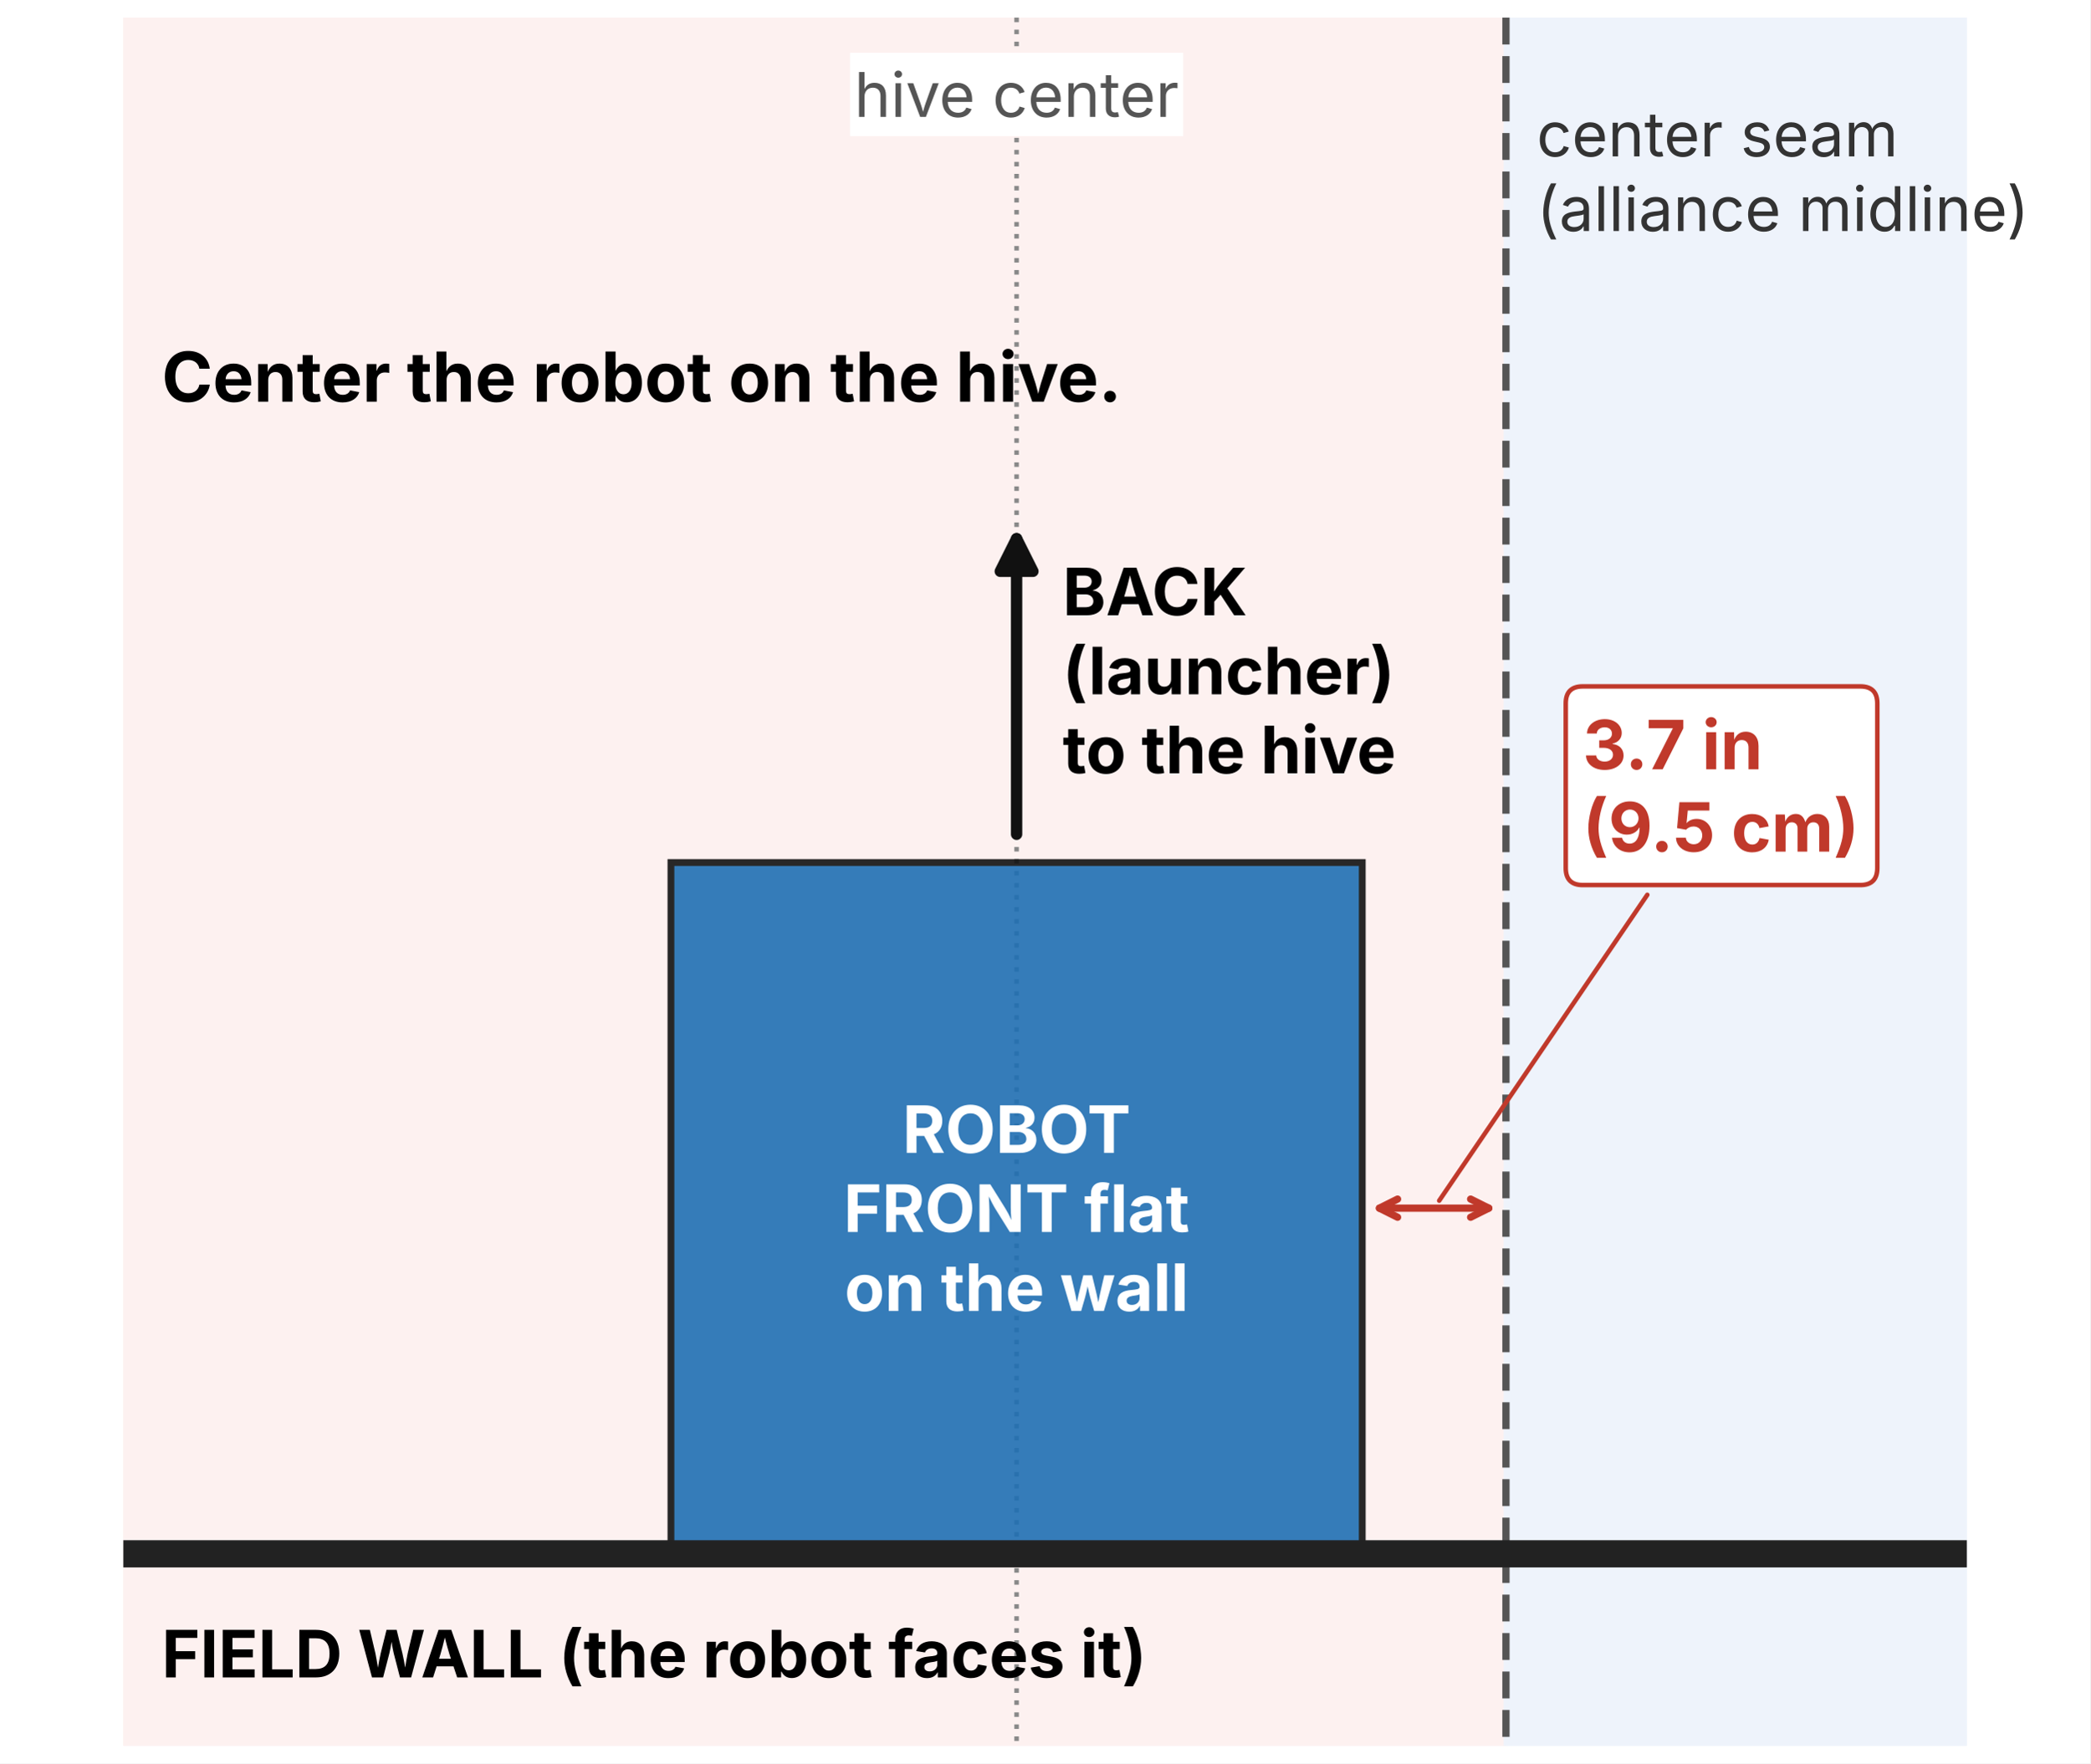
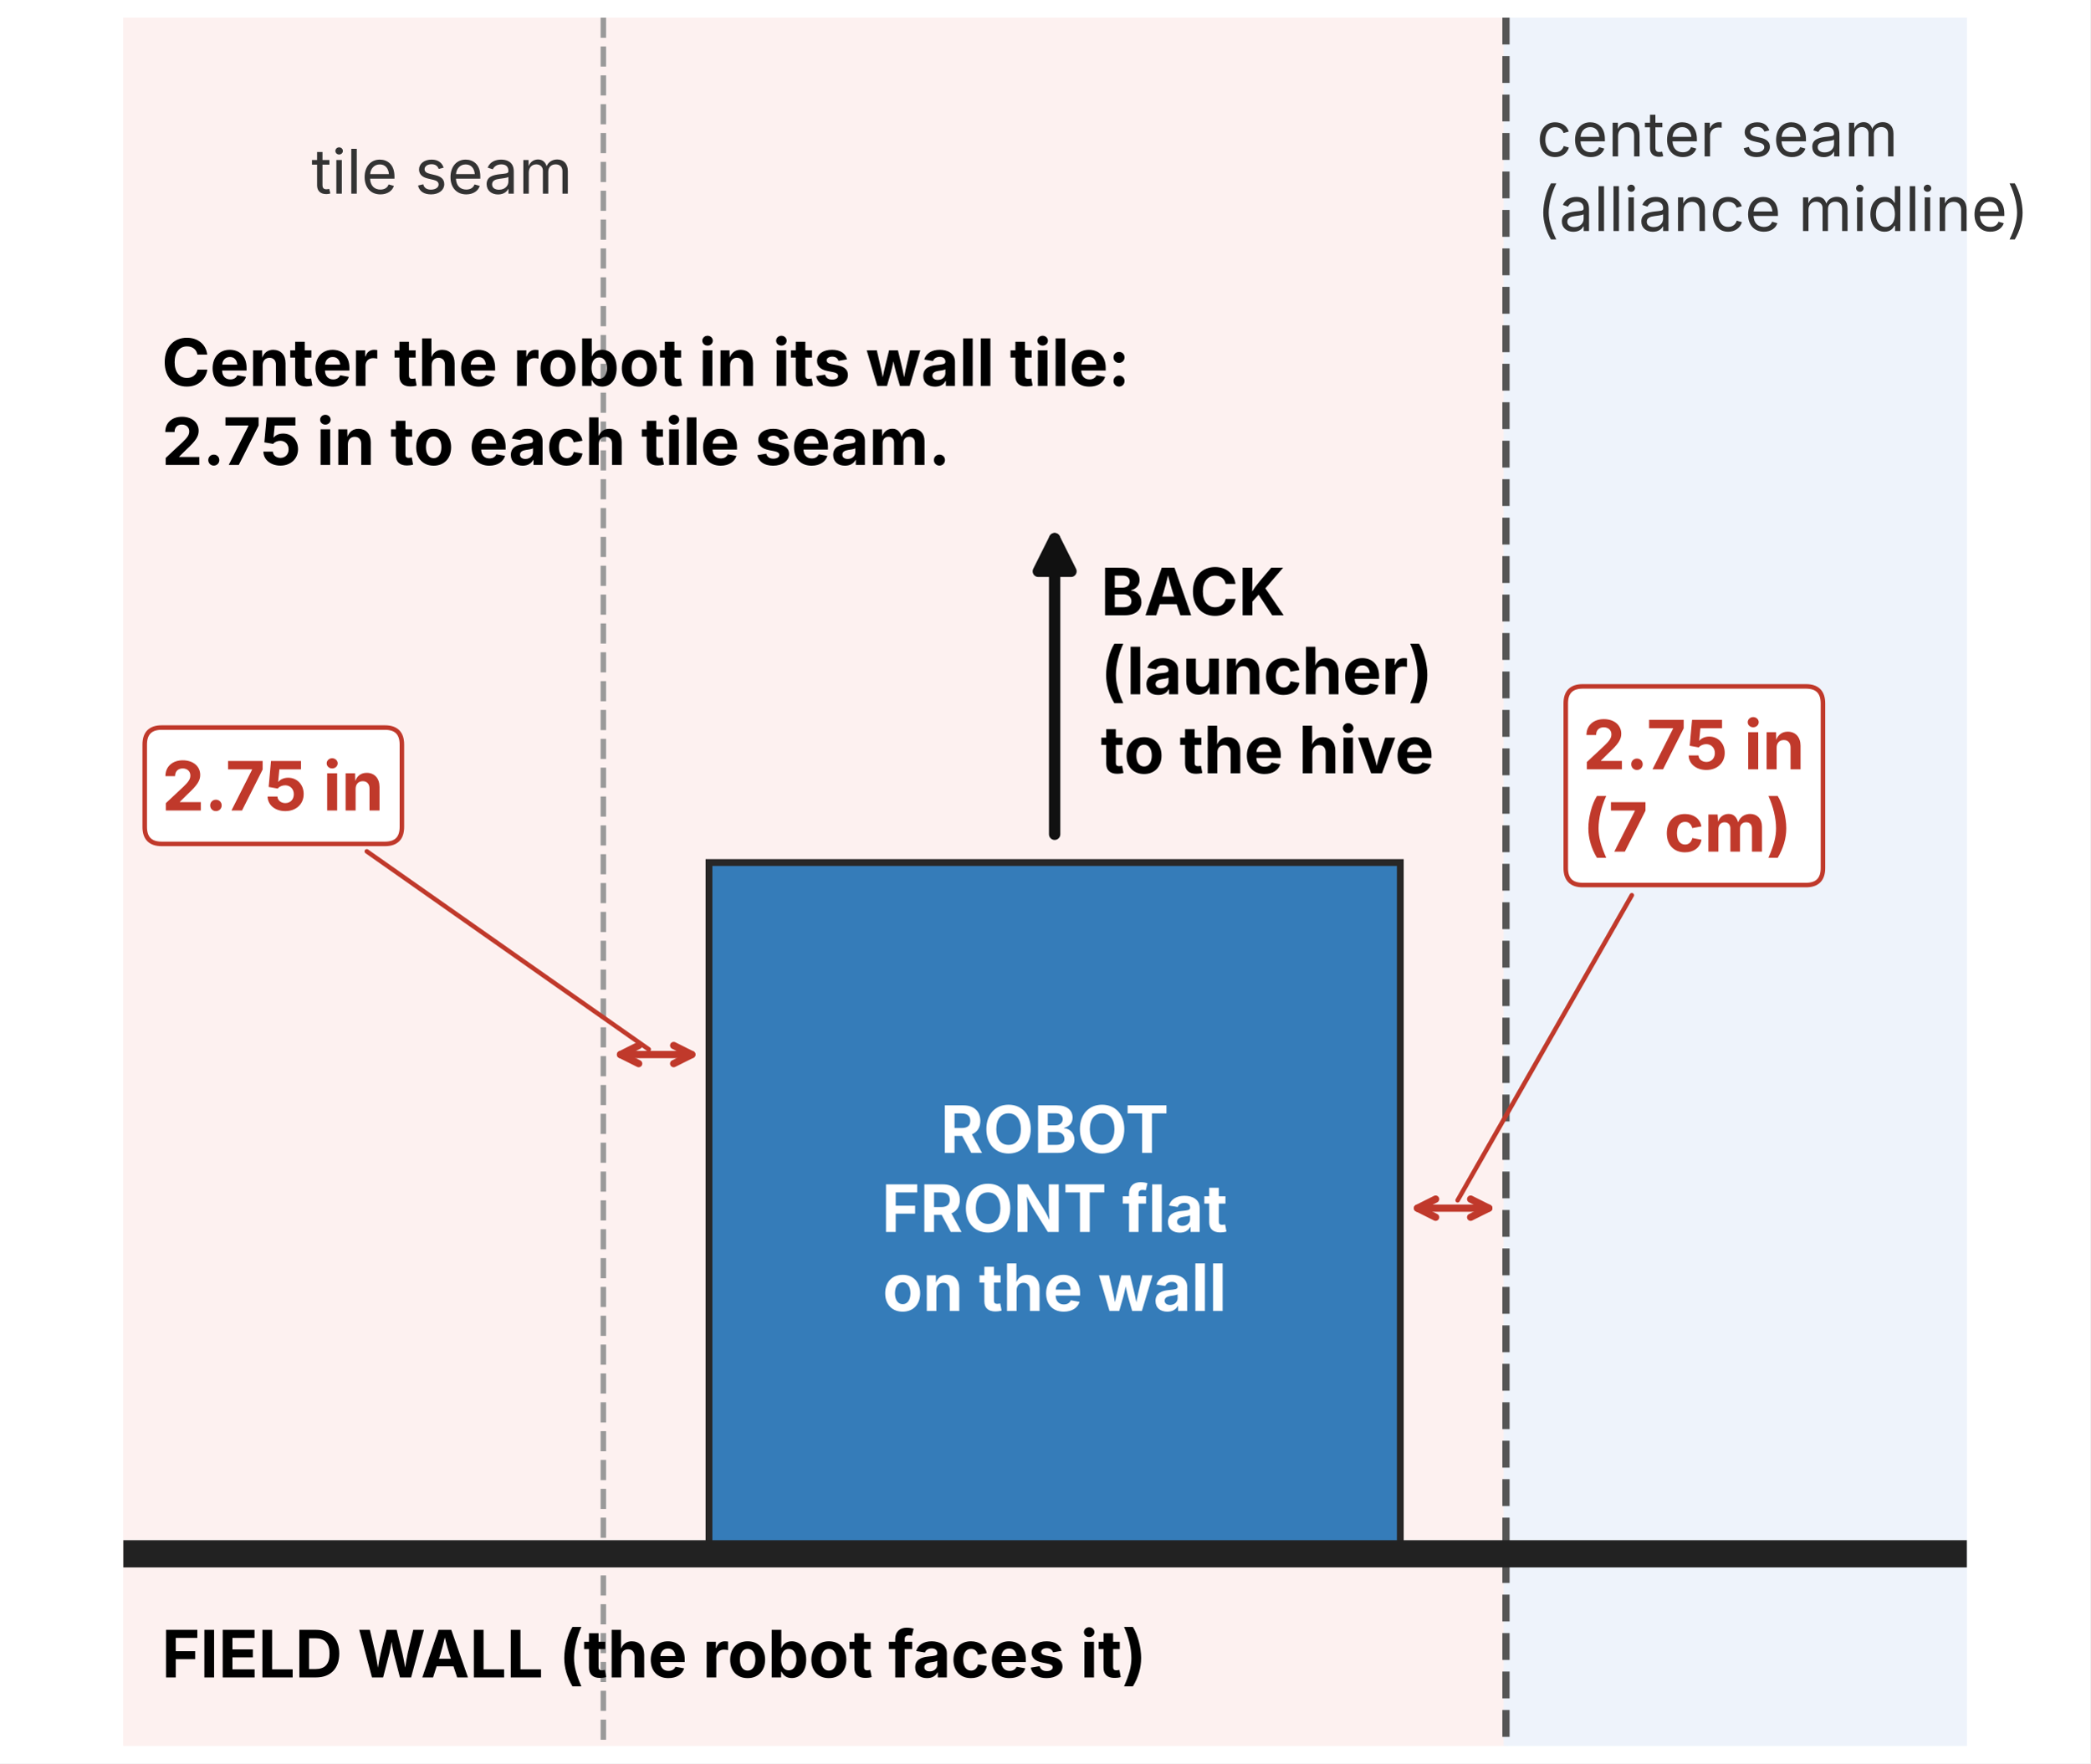
<svg xmlns="http://www.w3.org/2000/svg" width="460.8pt" height="388.8pt" viewBox="0 0 460.8 388.8" version="1.1">
  <defs>
    <style type="text/css">*{stroke-linejoin: round; stroke-linecap: butt}</style>
  </defs>
  <g id="figure_1">
    <g id="patch_1">
      <path d="M 0 388.8 L 460.8 388.8 L 460.8 0 L 0 0 z " style="fill: #ffffff" />
    </g>
    <g id="axes_1">
      <g id="patch_2">
        <path d="M 27.187 3.888 L 332.006 3.888 L 332.006 384.912 L 27.187 384.912 z " clip-path="url(#pecc828a3df)" style="fill: #fdf1f0; stroke: #fdf1f0; stroke-linejoin: miter" />
      </g>
      <g id="patch_3">
        <path d="M 332.006 3.888 L 433.613 3.888 L 433.613 384.912 L 332.006 384.912 z " clip-path="url(#pecc828a3df)" style="fill: #eef3fb; stroke: #eef3fb; stroke-linejoin: miter" />
      </g>
      <g id="line2d_1">
        <path d="M 332.006 3.888 L 332.006 384.912 " clip-path="url(#pecc828a3df)" style="fill: none; stroke-dasharray: 5.92,2.56; stroke-dashoffset: 0; stroke: #555555; stroke-width: 1.6" />
      </g>
      <g id="line2d_2">
-         <path d="M 224.12 3.888 L 224.12 384.912 " clip-path="url(#pecc828a3df)" style="fill: none; stroke-dasharray: 1,1.65; stroke-dashoffset: 0; stroke: #888888" />
+         <path d="M 133.01 3.888 L 133.01 384.912 " clip-path="url(#pecc828a3df)" style="fill: none; stroke-dasharray: 4.44,1.92; stroke-dashoffset: 0; stroke: #999999; stroke-width: 1.2" />
      </g>
      <g id="text_1">
        <text style="font-size: 13.6px; font-family: 'Inter', 'DejaVu Sans', 'Bitstream Vera Sans', 'Computer Modern Sans Serif', 'Lucida Grande', 'Verdana', 'Geneva', 'Lucid', 'Arial', 'Helvetica', 'Avant Garde', sans-serif; fill: #333333" transform="translate(338.7802 34.47633)">center seam</text>
        <text style="font-size: 13.6px; font-family: 'Inter', 'DejaVu Sans', 'Bitstream Vera Sans', 'Computer Modern Sans Serif', 'Lucida Grande', 'Verdana', 'Geneva', 'Lucid', 'Arial', 'Helvetica', 'Avant Garde', sans-serif; fill: #333333" transform="translate(338.7802 50.9318)">(alliance midline)</text>
      </g>
      <g id="text_2">
        <text style="font-weight: 700; font-size: 14.4px; font-family: 'Inter', 'DejaVu Sans', 'Bitstream Vera Sans', 'Computer Modern Sans Serif', 'Lucida Grande', 'Verdana', 'Geneva', 'Lucid', 'Arial', 'Helvetica', 'Avant Garde', sans-serif; text-anchor: start" x="35.654" y="369.829" transform="rotate(-0 35.6544 369.829)">FIELD WALL (the robot faces it)</text>
      </g>
      <g id="text_3">
-         <g id="patch_4">
-           <path d="M 187.387 30.002 L 260.854 30.002 L 260.854 11.643 L 187.387 11.643 z " style="fill: #ffffff" />
-         </g>
-         <text style="font-size: 13.6px; font-family: 'Inter', 'DejaVu Sans', 'Bitstream Vera Sans', 'Computer Modern Sans Serif', 'Lucida Grande', 'Verdana', 'Geneva', 'Lucid', 'Arial', 'Helvetica', 'Avant Garde', sans-serif; text-anchor: middle; fill: #555555" x="224.12" y="25.77" transform="rotate(-0 224.1204 25.76967)">hive center</text>
+         <text style="font-size: 13.6px; font-family: 'Inter', 'DejaVu Sans', 'Bitstream Vera Sans', 'Computer Modern Sans Serif', 'Lucida Grande', 'Verdana', 'Geneva', 'Lucid', 'Arial', 'Helvetica', 'Avant Garde', sans-serif; text-anchor: end; fill: #333333" x="126.237" y="42.704" transform="rotate(-0 126.2365 42.70407)">tile seam</text>
      </g>
      <g id="text_4">
-         <text style="font-weight: 700; font-size: 14.4px; font-family: 'Inter', 'DejaVu Sans', 'Bitstream Vera Sans', 'Computer Modern Sans Serif', 'Lucida Grande', 'Verdana', 'Geneva', 'Lucid', 'Arial', 'Helvetica', 'Avant Garde', sans-serif" transform="translate(234.281 135.6452)">BACK</text>
-         <text style="font-weight: 700; font-size: 14.4px; font-family: 'Inter', 'DejaVu Sans', 'Bitstream Vera Sans', 'Computer Modern Sans Serif', 'Lucida Grande', 'Verdana', 'Geneva', 'Lucid', 'Arial', 'Helvetica', 'Avant Garde', sans-serif" transform="translate(234.281 153.0687)">(launcher)</text>
-         <text style="font-weight: 700; font-size: 14.4px; font-family: 'Inter', 'DejaVu Sans', 'Bitstream Vera Sans', 'Computer Modern Sans Serif', 'Lucida Grande', 'Verdana', 'Geneva', 'Lucid', 'Arial', 'Helvetica', 'Avant Garde', sans-serif" transform="translate(234.281 170.4921)">to the hive</text>
+         <text style="font-weight: 700; font-size: 14.4px; font-family: 'Inter', 'DejaVu Sans', 'Bitstream Vera Sans', 'Computer Modern Sans Serif', 'Lucida Grande', 'Verdana', 'Geneva', 'Lucid', 'Arial', 'Helvetica', 'Avant Garde', sans-serif" transform="translate(242.669 135.6452)">BACK</text>
+         <text style="font-weight: 700; font-size: 14.4px; font-family: 'Inter', 'DejaVu Sans', 'Bitstream Vera Sans', 'Computer Modern Sans Serif', 'Lucida Grande', 'Verdana', 'Geneva', 'Lucid', 'Arial', 'Helvetica', 'Avant Garde', sans-serif" transform="translate(242.669 153.0687)">(launcher)</text>
+         <text style="font-weight: 700; font-size: 14.4px; font-family: 'Inter', 'DejaVu Sans', 'Bitstream Vera Sans', 'Computer Modern Sans Serif', 'Lucida Grande', 'Verdana', 'Geneva', 'Lucid', 'Arial', 'Helvetica', 'Avant Garde', sans-serif" transform="translate(242.669 170.4921)">to the hive</text>
      </g>
      <g id="text_5">
-         <text style="font-weight: 700; font-size: 15.2px; font-family: 'Inter', 'DejaVu Sans', 'Bitstream Vera Sans', 'Computer Modern Sans Serif', 'Lucida Grande', 'Verdana', 'Geneva', 'Lucid', 'Arial', 'Helvetica', 'Avant Garde', sans-serif; text-anchor: start" x="35.654" y="88.56" transform="rotate(-0 35.6544 88.56)">Center the robot on the hive.</text>
+         <text style="font-weight: 700; font-size: 14.4px; font-family: 'Inter', 'DejaVu Sans', 'Bitstream Vera Sans', 'Computer Modern Sans Serif', 'Lucida Grande', 'Verdana', 'Geneva', 'Lucid', 'Arial', 'Helvetica', 'Avant Garde', sans-serif" transform="translate(35.6544 85.08656)">Center the robot in its wall tile:</text>
+         <text style="font-weight: 700; font-size: 14.4px; font-family: 'Inter', 'DejaVu Sans', 'Bitstream Vera Sans', 'Computer Modern Sans Serif', 'Lucida Grande', 'Verdana', 'Geneva', 'Lucid', 'Arial', 'Helvetica', 'Avant Garde', sans-serif" transform="translate(35.6544 102.51)">2.75 in to each tile seam.</text>
+       </g>
+       <g id="patch_4">
+         <path d="M 156.304 190.166 L 308.713 190.166 L 308.713 342.576 L 156.304 342.576 z " clip-path="url(#pecc828a3df)" style="fill: #1f6fb2; opacity: 0.9; stroke: #111111; stroke-width: 1.5; stroke-linejoin: miter" />
+       </g>
+       <g id="text_6">
+         <text style="font-weight: 700; font-size: 14.4px; font-family: 'Inter', 'DejaVu Sans', 'Bitstream Vera Sans', 'Computer Modern Sans Serif', 'Lucida Grande', 'Verdana', 'Geneva', 'Lucid', 'Arial', 'Helvetica', 'Avant Garde', sans-serif; fill: #ffffff" transform="translate(207.3443 254.186)">ROBOT</text>
+         <text style="font-weight: 700; font-size: 14.4px; font-family: 'Inter', 'DejaVu Sans', 'Bitstream Vera Sans', 'Computer Modern Sans Serif', 'Lucida Grande', 'Verdana', 'Geneva', 'Lucid', 'Arial', 'Helvetica', 'Avant Garde', sans-serif; fill: #ffffff" transform="translate(194.3742 271.6095)">FRONT flat</text>
+         <text style="font-weight: 700; font-size: 14.4px; font-family: 'Inter', 'DejaVu Sans', 'Bitstream Vera Sans', 'Computer Modern Sans Serif', 'Lucida Grande', 'Verdana', 'Geneva', 'Lucid', 'Arial', 'Helvetica', 'Avant Garde', sans-serif; fill: #ffffff" transform="translate(194.588 289.0329)">on the wall</text>
      </g>
      <g id="patch_5">
-         <path d="M 147.916 190.166 L 300.325 190.166 L 300.325 342.576 L 147.916 342.576 z " clip-path="url(#pecc828a3df)" style="fill: #1f6fb2; opacity: 0.9; stroke: #111111; stroke-width: 1.5; stroke-linejoin: miter" />
-       </g>
-       <g id="text_6">
-         <text style="font-weight: 700; font-size: 14.4px; font-family: 'Inter', 'DejaVu Sans', 'Bitstream Vera Sans', 'Computer Modern Sans Serif', 'Lucida Grande', 'Verdana', 'Geneva', 'Lucid', 'Arial', 'Helvetica', 'Avant Garde', sans-serif; fill: #ffffff" transform="translate(198.9564 254.186)">ROBOT</text>
-         <text style="font-weight: 700; font-size: 14.4px; font-family: 'Inter', 'DejaVu Sans', 'Bitstream Vera Sans', 'Computer Modern Sans Serif', 'Lucida Grande', 'Verdana', 'Geneva', 'Lucid', 'Arial', 'Helvetica', 'Avant Garde', sans-serif; fill: #ffffff" transform="translate(185.9863 271.6095)">FRONT flat</text>
-         <text style="font-weight: 700; font-size: 14.4px; font-family: 'Inter', 'DejaVu Sans', 'Bitstream Vera Sans', 'Computer Modern Sans Serif', 'Lucida Grande', 'Verdana', 'Geneva', 'Lucid', 'Arial', 'Helvetica', 'Avant Garde', sans-serif; fill: #ffffff" transform="translate(186.2 289.0329)">on the wall</text>
-       </g>
-       <g id="patch_6">
-         <path d="M 224.12 183.934 Q 224.12 149.949 224.12 118.76 " style="fill: none; stroke: #111111; stroke-width: 2.5; stroke-linecap: round" />
-         <path d="M 220.52 125.96 L 224.12 118.76 L 227.72 125.96 z " style="fill: #111111; stroke: #111111; stroke-width: 2.5; stroke-linecap: round" />
+         <path d="M 232.508 183.934 Q 232.508 149.949 232.508 118.76 " style="fill: none; stroke: #111111; stroke-width: 2.5; stroke-linecap: round" />
+         <path d="M 228.908 125.96 L 232.508 118.76 L 236.108 125.96 z " style="fill: #111111; stroke: #111111; stroke-width: 2.5; stroke-linecap: round" />
      </g>
      <g id="line2d_3">
        <path d="M 27.187 342.576 L 433.613 342.576 " clip-path="url(#pecc828a3df)" style="fill: none; stroke: #222222; stroke-width: 6; stroke-linecap: square" />
      </g>
+       <g id="patch_6">
+         <path d="M 328.219 266.371 Q 320.36 266.371 312.501 266.371 " style="fill: none; stroke: #c0392b; stroke-width: 1.6; stroke-linecap: round" />
+         <path d="M 324.219 264.371 L 328.219 266.371 L 324.219 268.371 " style="fill: none; stroke: #c0392b; stroke-width: 1.6; stroke-linecap: round" />
+         <path d="M 316.501 268.371 L 312.501 266.371 L 316.501 264.371 " style="fill: none; stroke: #c0392b; stroke-width: 1.6; stroke-linecap: round" />
+       </g>
      <g id="patch_7">
-         <path d="M 328.218 266.371 Q 316.164 266.371 304.11 266.371 " style="fill: none; stroke: #c0392b; stroke-width: 1.6; stroke-linecap: round" />
-         <path d="M 324.218 264.371 L 328.218 266.371 L 324.218 268.371 " style="fill: none; stroke: #c0392b; stroke-width: 1.6; stroke-linecap: round" />
-         <path d="M 308.11 268.371 L 304.11 266.371 L 308.11 264.371 " style="fill: none; stroke: #c0392b; stroke-width: 1.6; stroke-linecap: round" />
+         <path d="M 152.516 232.502 Q 144.657 232.502 136.798 232.502 " style="fill: none; stroke: #c0392b; stroke-width: 1.6; stroke-linecap: round" />
+         <path d="M 148.516 230.502 L 152.516 232.502 L 148.516 234.502 " style="fill: none; stroke: #c0392b; stroke-width: 1.6; stroke-linecap: round" />
+         <path d="M 140.798 234.502 L 136.798 232.502 L 140.798 230.502 " style="fill: none; stroke: #c0392b; stroke-width: 1.6; stroke-linecap: round" />
      </g>
      <g id="patch_8">
-         <path d="M 363.17 197.284 Q 340.231 231 317.292 264.716 " style="fill: none; stroke: #c0392b; stroke-linecap: round" />
+         <path d="M 359.757 197.373 Q 340.555 231.002 321.353 264.632 " style="fill: none; stroke: #c0392b; stroke-linecap: round" />
      </g>
      <g id="text_7">
        <g id="patch_9">
-           <path d="M 348.941 195.131 L 410.127 195.131 Q 413.877 195.131 413.877 191.381 L 413.877 155.083 Q 413.877 151.333 410.127 151.333 L 348.941 151.333 Q 345.191 151.333 345.191 155.083 L 345.191 191.381 Q 345.191 195.131 348.941 195.131 z " style="fill: #ffffff; stroke: #c0392b; stroke-linejoin: miter" />
+           <path d="M 348.941 195.131 L 398.141 195.131 Q 401.891 195.131 401.891 191.381 L 401.891 155.083 Q 401.891 151.333 398.141 151.333 L 348.941 151.333 Q 345.191 151.333 345.191 155.083 L 345.191 191.381 Q 345.191 195.131 348.941 195.131 z " style="fill: #ffffff; stroke: #c0392b; stroke-linejoin: miter" />
        </g>
-         <text style="font-weight: 700; font-size: 15px; font-family: 'Inter', 'DejaVu Sans', 'Bitstream Vera Sans', 'Computer Modern Sans Serif', 'Lucida Grande', 'Verdana', 'Geneva', 'Lucid', 'Arial', 'Helvetica', 'Avant Garde', sans-serif; fill: #c0392b" transform="translate(348.9408 169.6138)">3.7 in</text>
-         <text style="font-weight: 700; font-size: 15px; font-family: 'Inter', 'DejaVu Sans', 'Bitstream Vera Sans', 'Computer Modern Sans Serif', 'Lucida Grande', 'Verdana', 'Geneva', 'Lucid', 'Arial', 'Helvetica', 'Avant Garde', sans-serif; fill: #c0392b" transform="translate(348.9408 187.7632)">(9.5 cm)</text>
+         <text style="font-weight: 700; font-size: 15px; font-family: 'Inter', 'DejaVu Sans', 'Bitstream Vera Sans', 'Computer Modern Sans Serif', 'Lucida Grande', 'Verdana', 'Geneva', 'Lucid', 'Arial', 'Helvetica', 'Avant Garde', sans-serif; fill: #c0392b" transform="translate(348.9408 169.6138)">2.75 in</text>
+         <text style="font-weight: 700; font-size: 15px; font-family: 'Inter', 'DejaVu Sans', 'Bitstream Vera Sans', 'Computer Modern Sans Serif', 'Lucida Grande', 'Verdana', 'Geneva', 'Lucid', 'Arial', 'Helvetica', 'Avant Garde', sans-serif; fill: #c0392b" transform="translate(348.9408 187.7632)">(7 cm)</text>
+       </g>
+       <g id="patch_10">
+         <path d="M 80.863 187.704 Q 111.94 209.528 143.018 231.351 " style="fill: none; stroke: #c0392b; stroke-linecap: round" />
+       </g>
+       <g id="text_8">
+         <g id="patch_11">
+           <path d="M 35.654 186.057 L 84.854 186.057 Q 88.604 186.057 88.604 182.307 L 88.604 164.157 Q 88.604 160.407 84.854 160.407 L 35.654 160.407 Q 31.904 160.407 31.904 164.157 L 31.904 182.307 Q 31.904 186.057 35.654 186.057 z " style="fill: #ffffff; stroke: #c0392b; stroke-linejoin: miter" />
+         </g>
+         <text style="font-weight: 700; font-size: 15px; font-family: 'Inter', 'DejaVu Sans', 'Bitstream Vera Sans', 'Computer Modern Sans Serif', 'Lucida Grande', 'Verdana', 'Geneva', 'Lucid', 'Arial', 'Helvetica', 'Avant Garde', sans-serif; text-anchor: start; fill: #c0392b" x="35.654" y="178.689" transform="rotate(-0 35.6544 178.6885)">2.75 in</text>
      </g>
    </g>
  </g>
  <defs>
    <clipPath id="pecc828a3df">
      <rect x="27.187" y="3.888" width="406.426" height="381.024" />
    </clipPath>
  </defs>
</svg>
